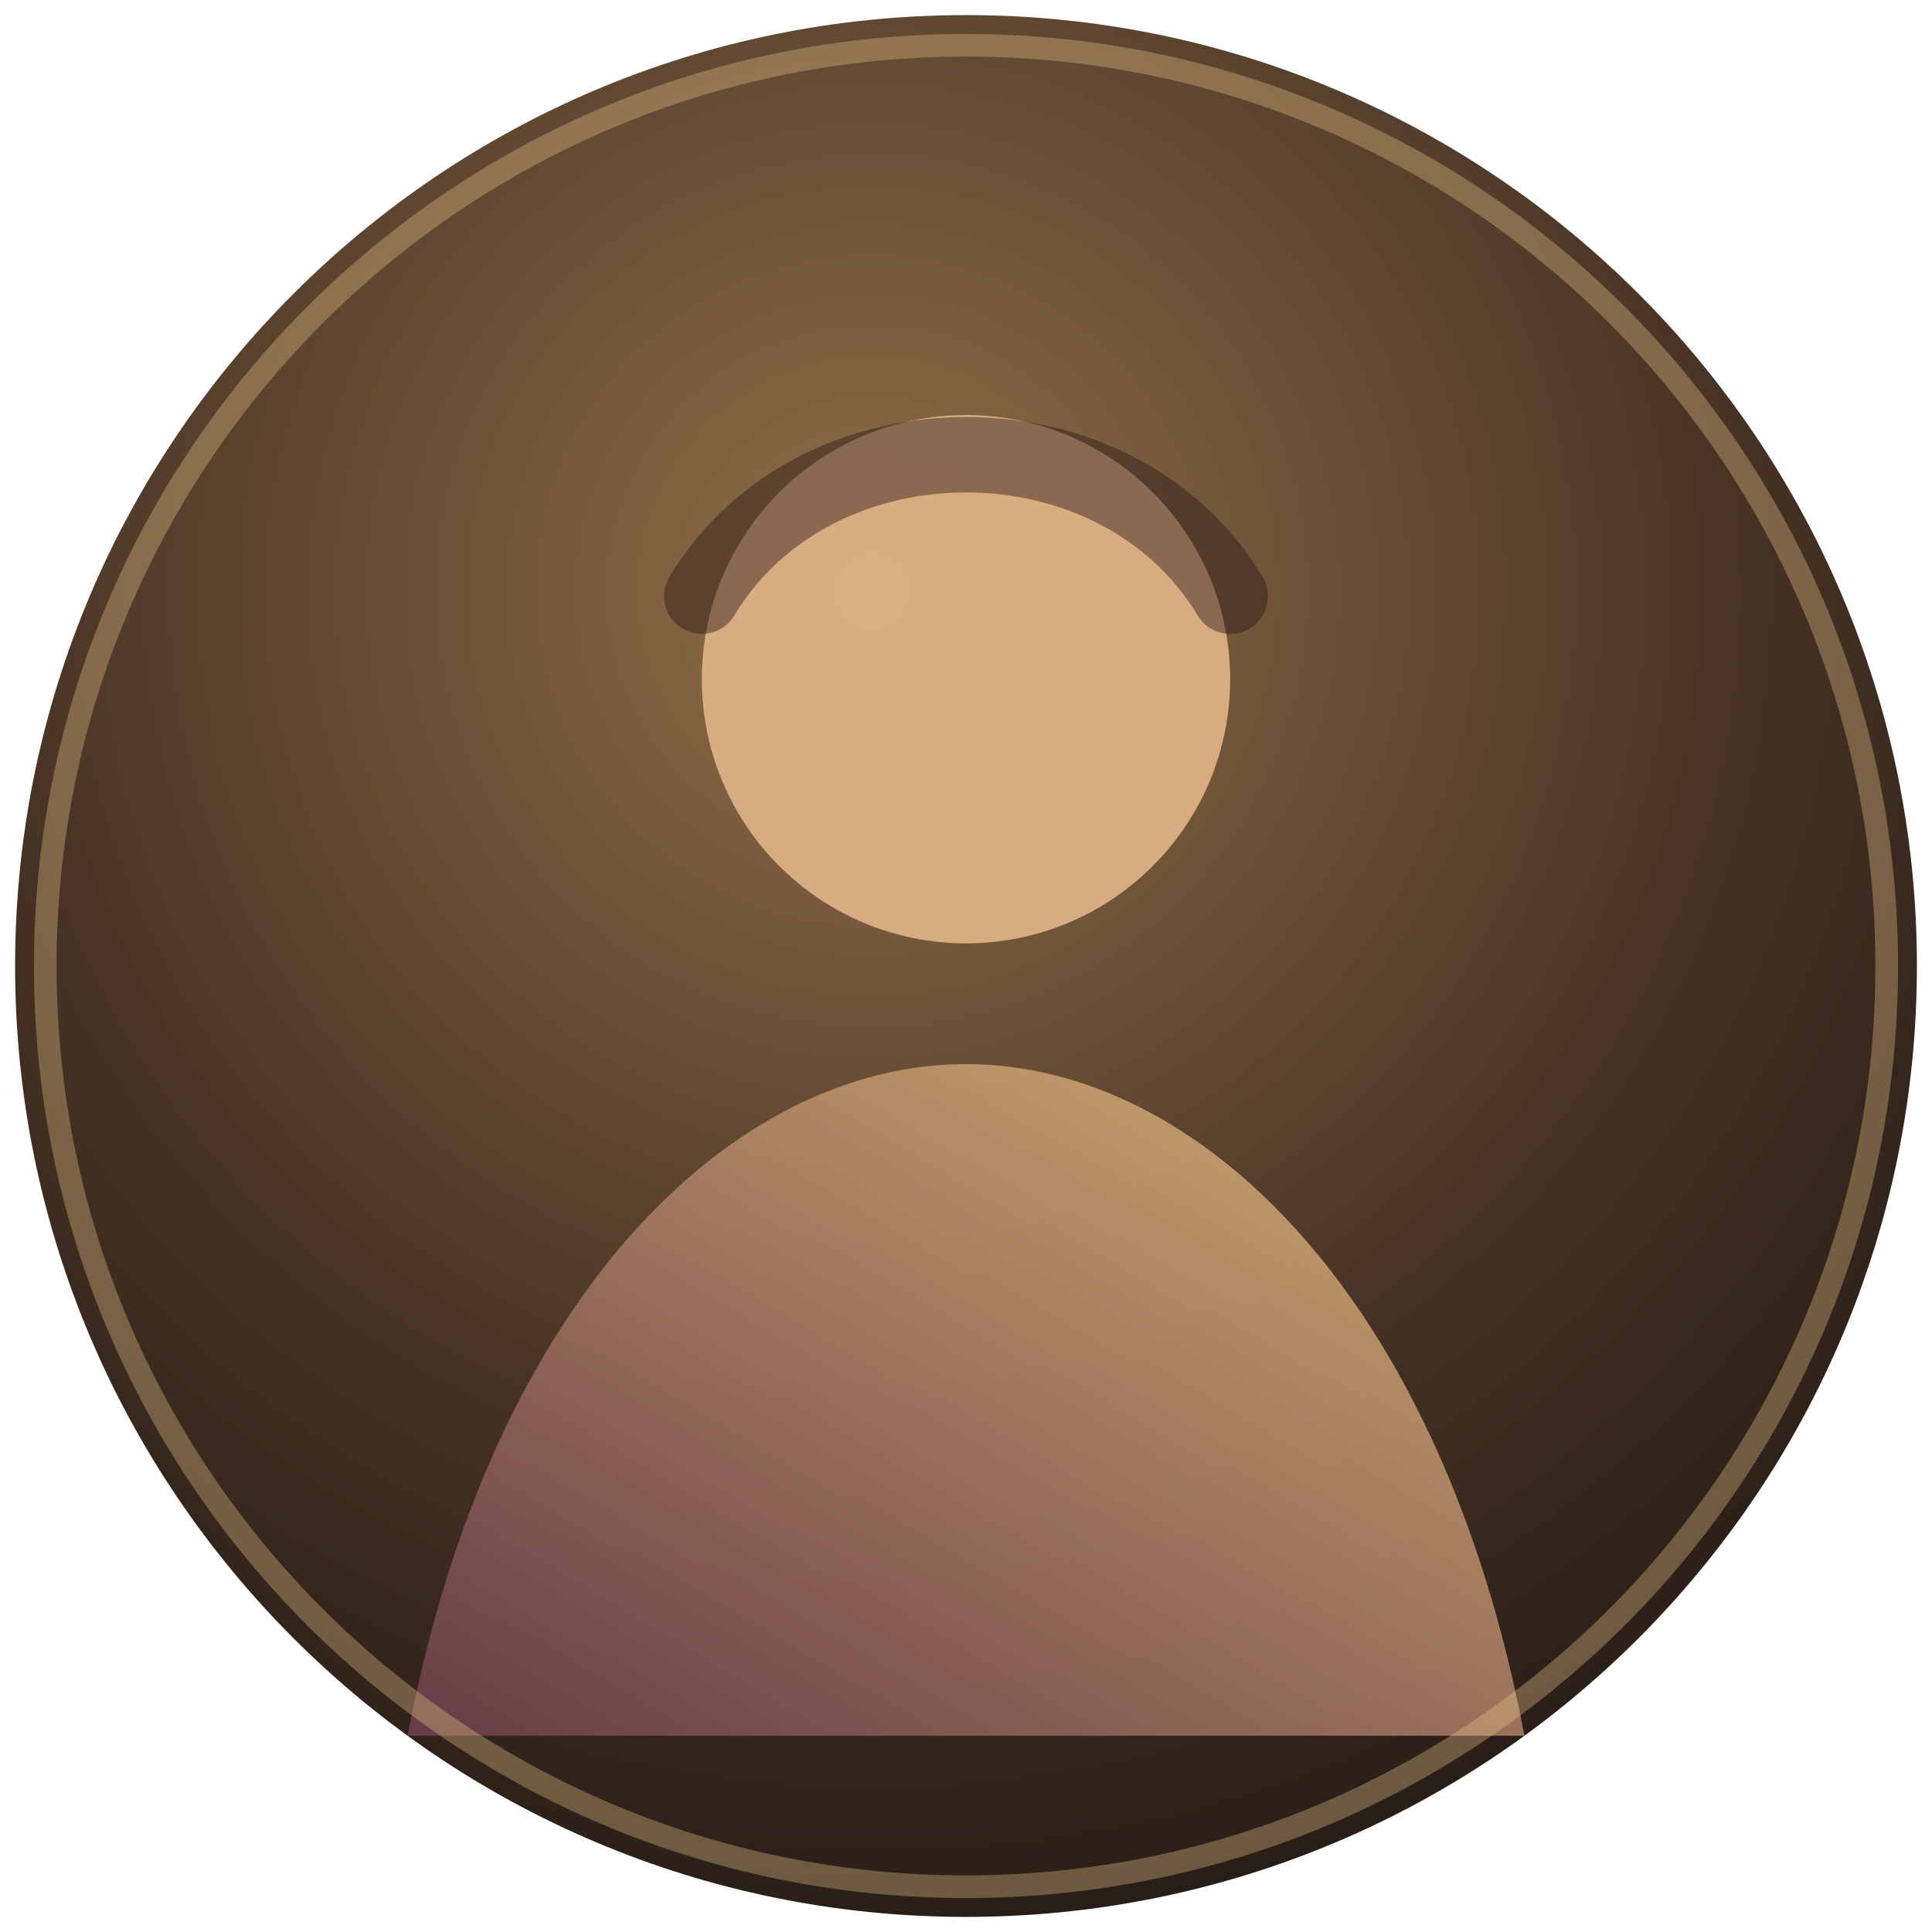
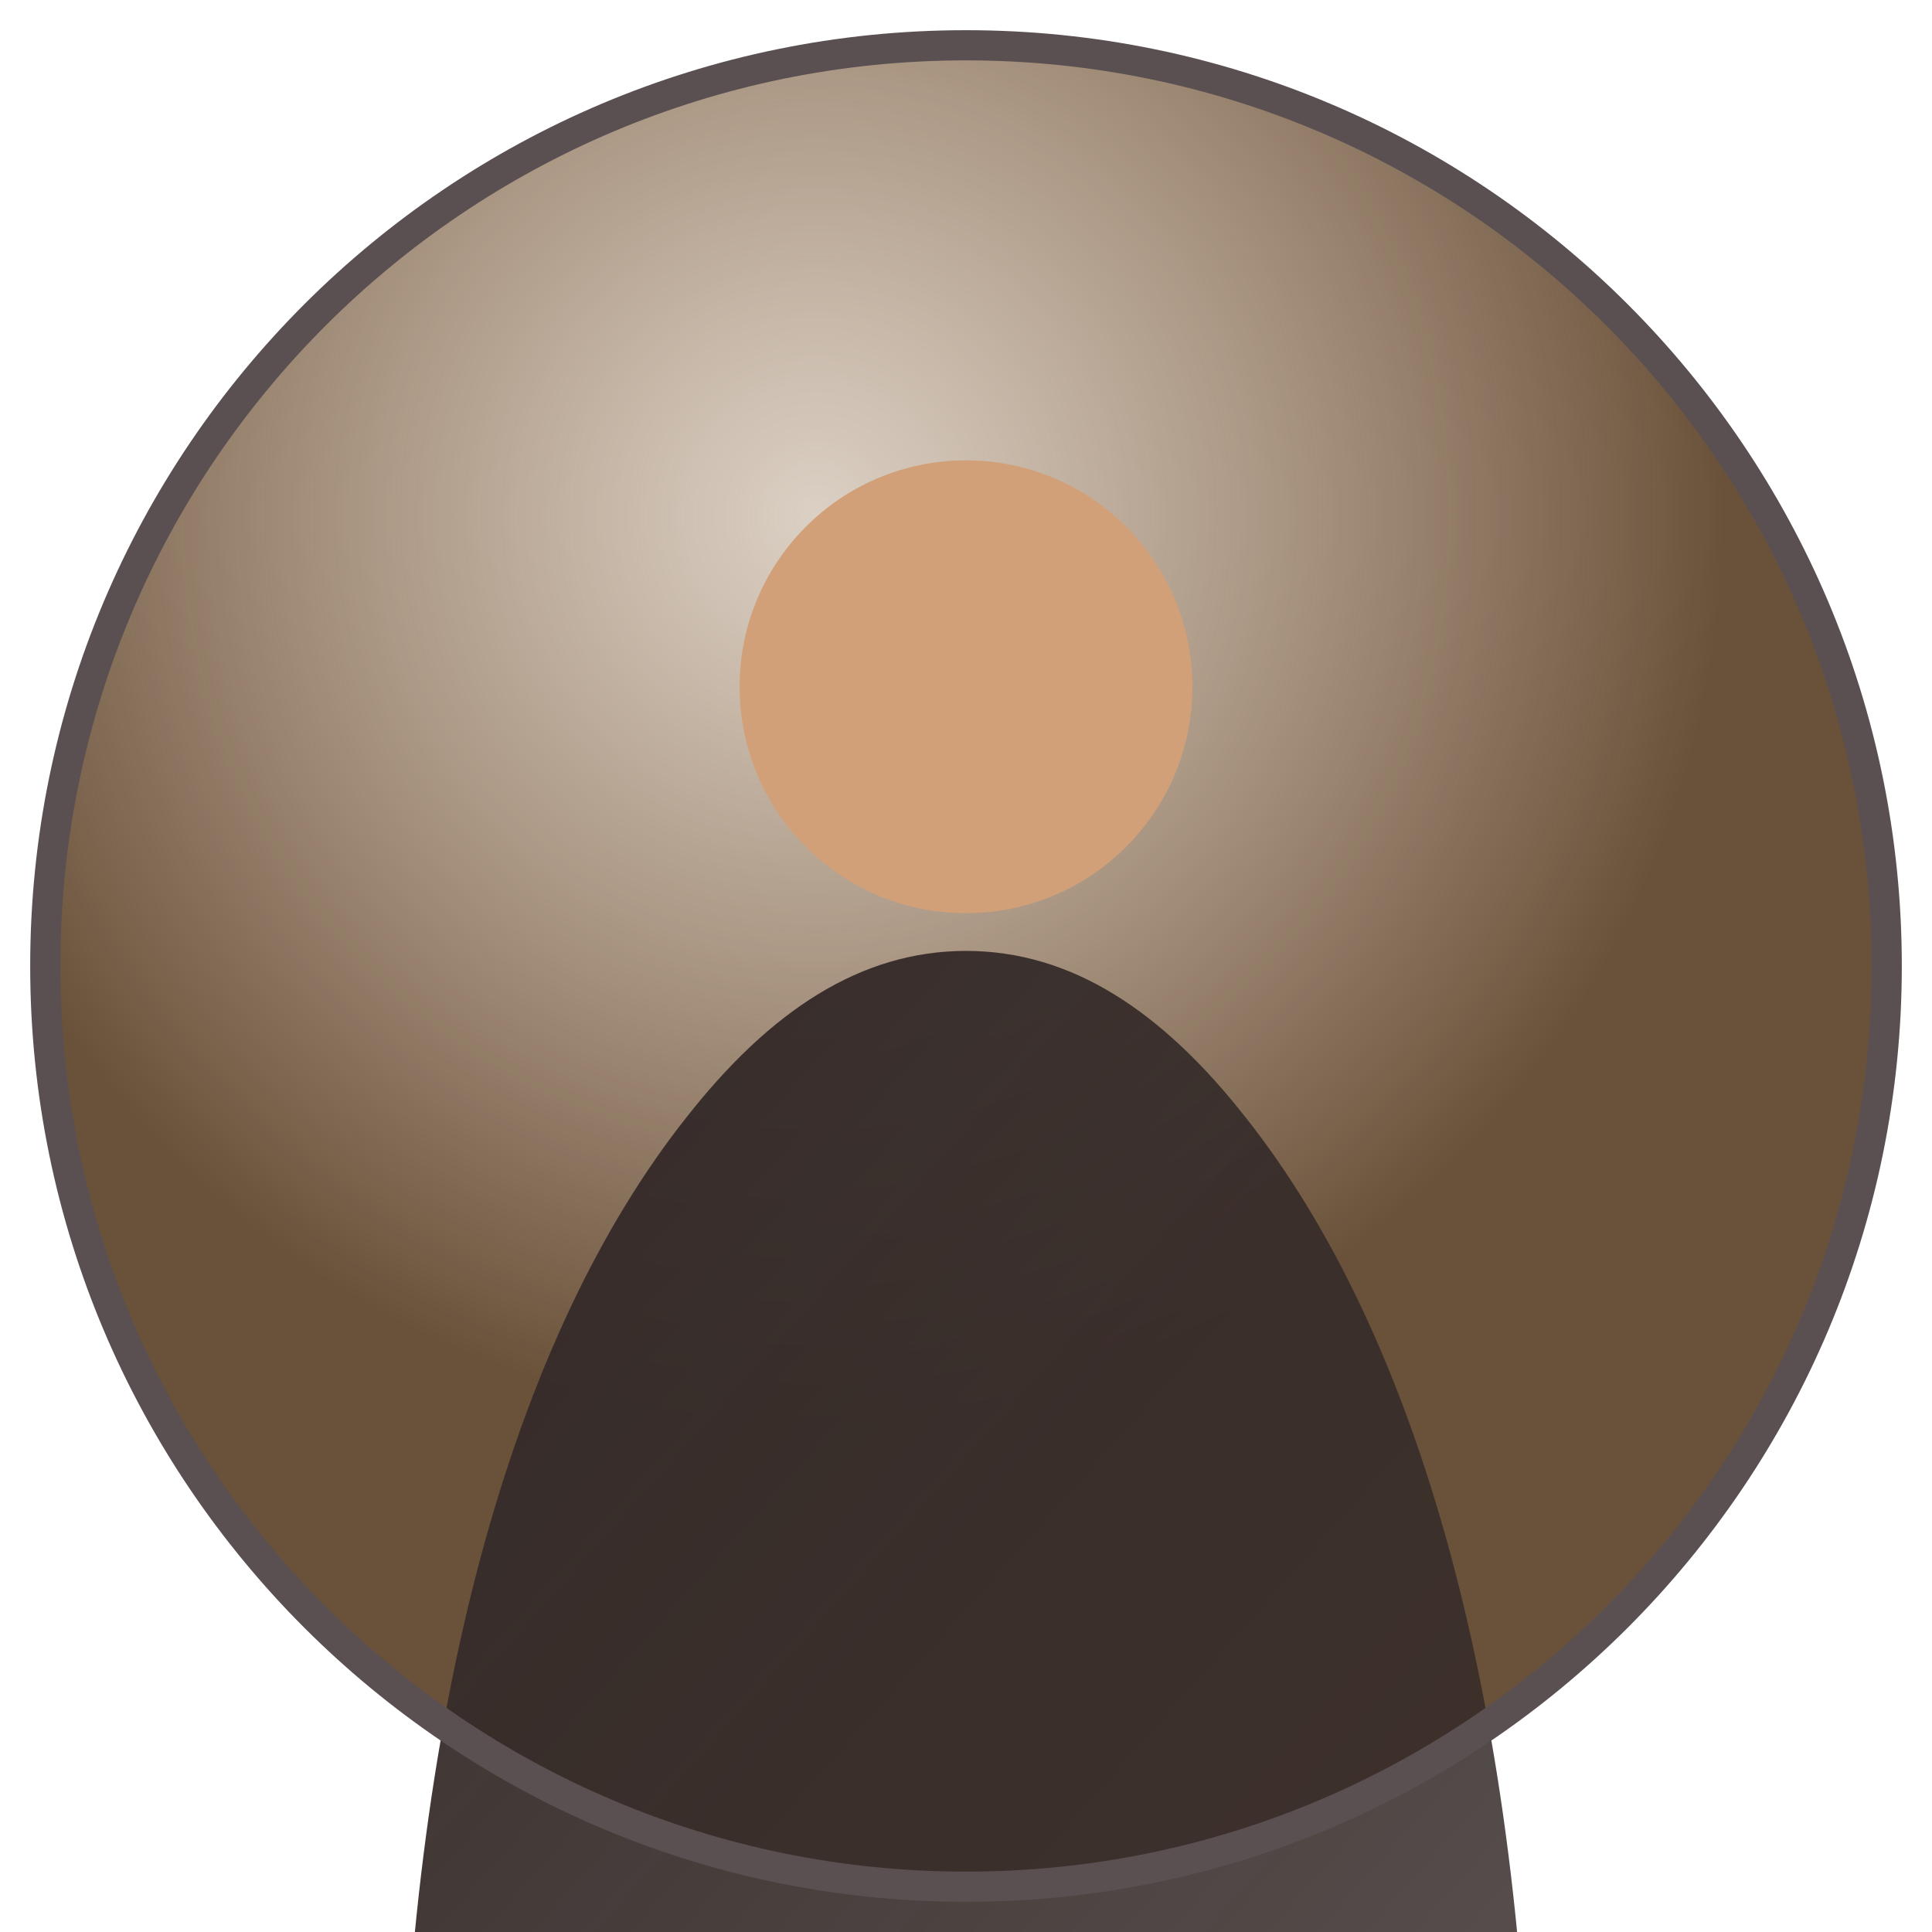
<svg xmlns="http://www.w3.org/2000/svg" width="256" height="256" viewBox="0 0 256 256">
  <defs>
-     <radialGradient id="bg" cx="45%" cy="30%" r="86%">
-       <stop offset="0%" stop-color="#917048" />
-       <stop offset="55%" stop-color="#463224" />
-       <stop offset="100%" stop-color="#17120f" />
+     <radialGradient id="backgroundGradient" cx="42%" cy="26%" r="88%">
+       <stop offset="0" stop-color="#967553" stop-opacity="0.34" />
+       <stop offset="0.55" stop-color="#6A513A" />
+       <stop offset="1" stop-color="#6A513A" />
    </radialGradient>
-     <linearGradient id="robe" x1="0" y1="1" x2="1" y2="0">
-       <stop offset="0%" stop-color="#6b3e4b" />
-       <stop offset="100%" stop-color="#e0b879" />
+     <linearGradient id="bodyGradient" x1="0" y1="0" x2="1" y2="1">
+       <stop offset="0" stop-color="#352B29" />
+       <stop offset="1" stop-color="#352B29" stop-opacity="0.82" />
    </linearGradient>
  </defs>
-   <circle cx="128" cy="128" r="126" fill="url(#bg)" />
-   <circle cx="128" cy="90" r="35" fill="#e1b287" opacity="0.92" />
-   <path d="M54 230c11-58 43-89 74-89s63 31 74 89z" fill="url(#robe)" opacity="0.9" />
-   <path d="M93 79c15-25 55-25 70 0" fill="none" stroke="#2a1817" stroke-width="10" stroke-linecap="round" opacity="0.45" />
-   <circle cx="128" cy="128" r="122" fill="none" stroke="#edc98d" stroke-width="3" opacity="0.34" />
+   <circle cx="128" cy="128" r="123" fill="url(#backgroundGradient)" />
+   <path d="M53 292            C54 226 68 177 91 148            C102 134 114 126 128 126            C142 126 154 134 165 148            C188 177 202 226 203 292            Z" fill="url(#bodyGradient)" />
+   <circle cx="128" cy="91" r="30" fill="#D2A078" />
+   <circle cx="128" cy="128" r="122" fill="none" stroke="#5A5051" stroke-width="4" />
</svg>
